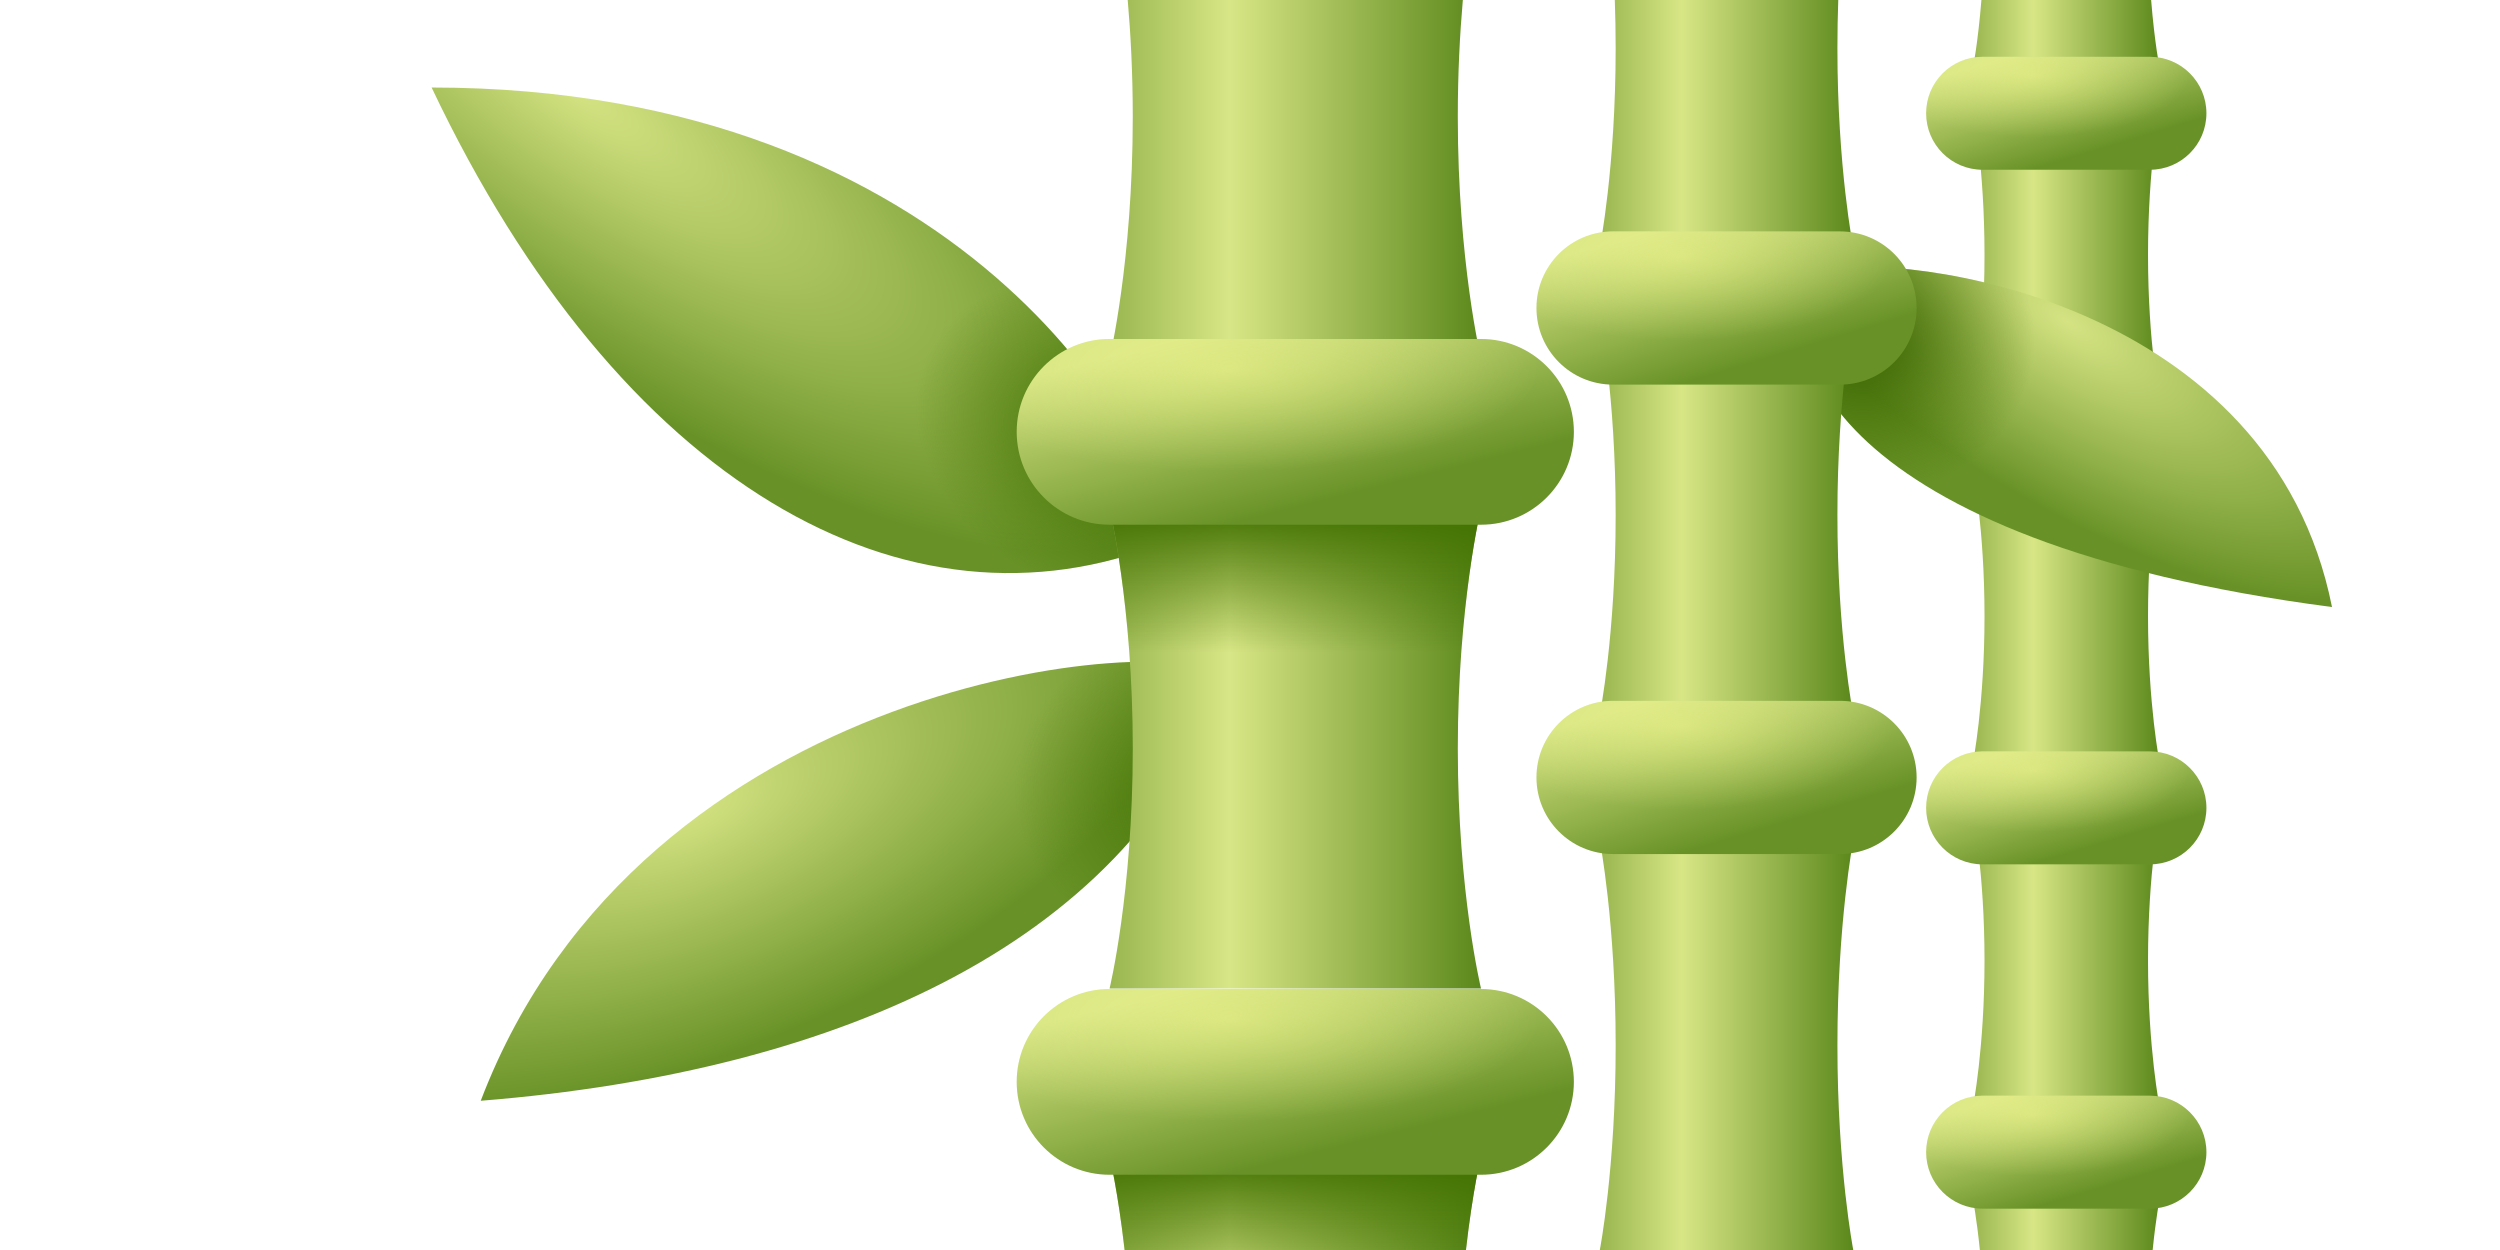
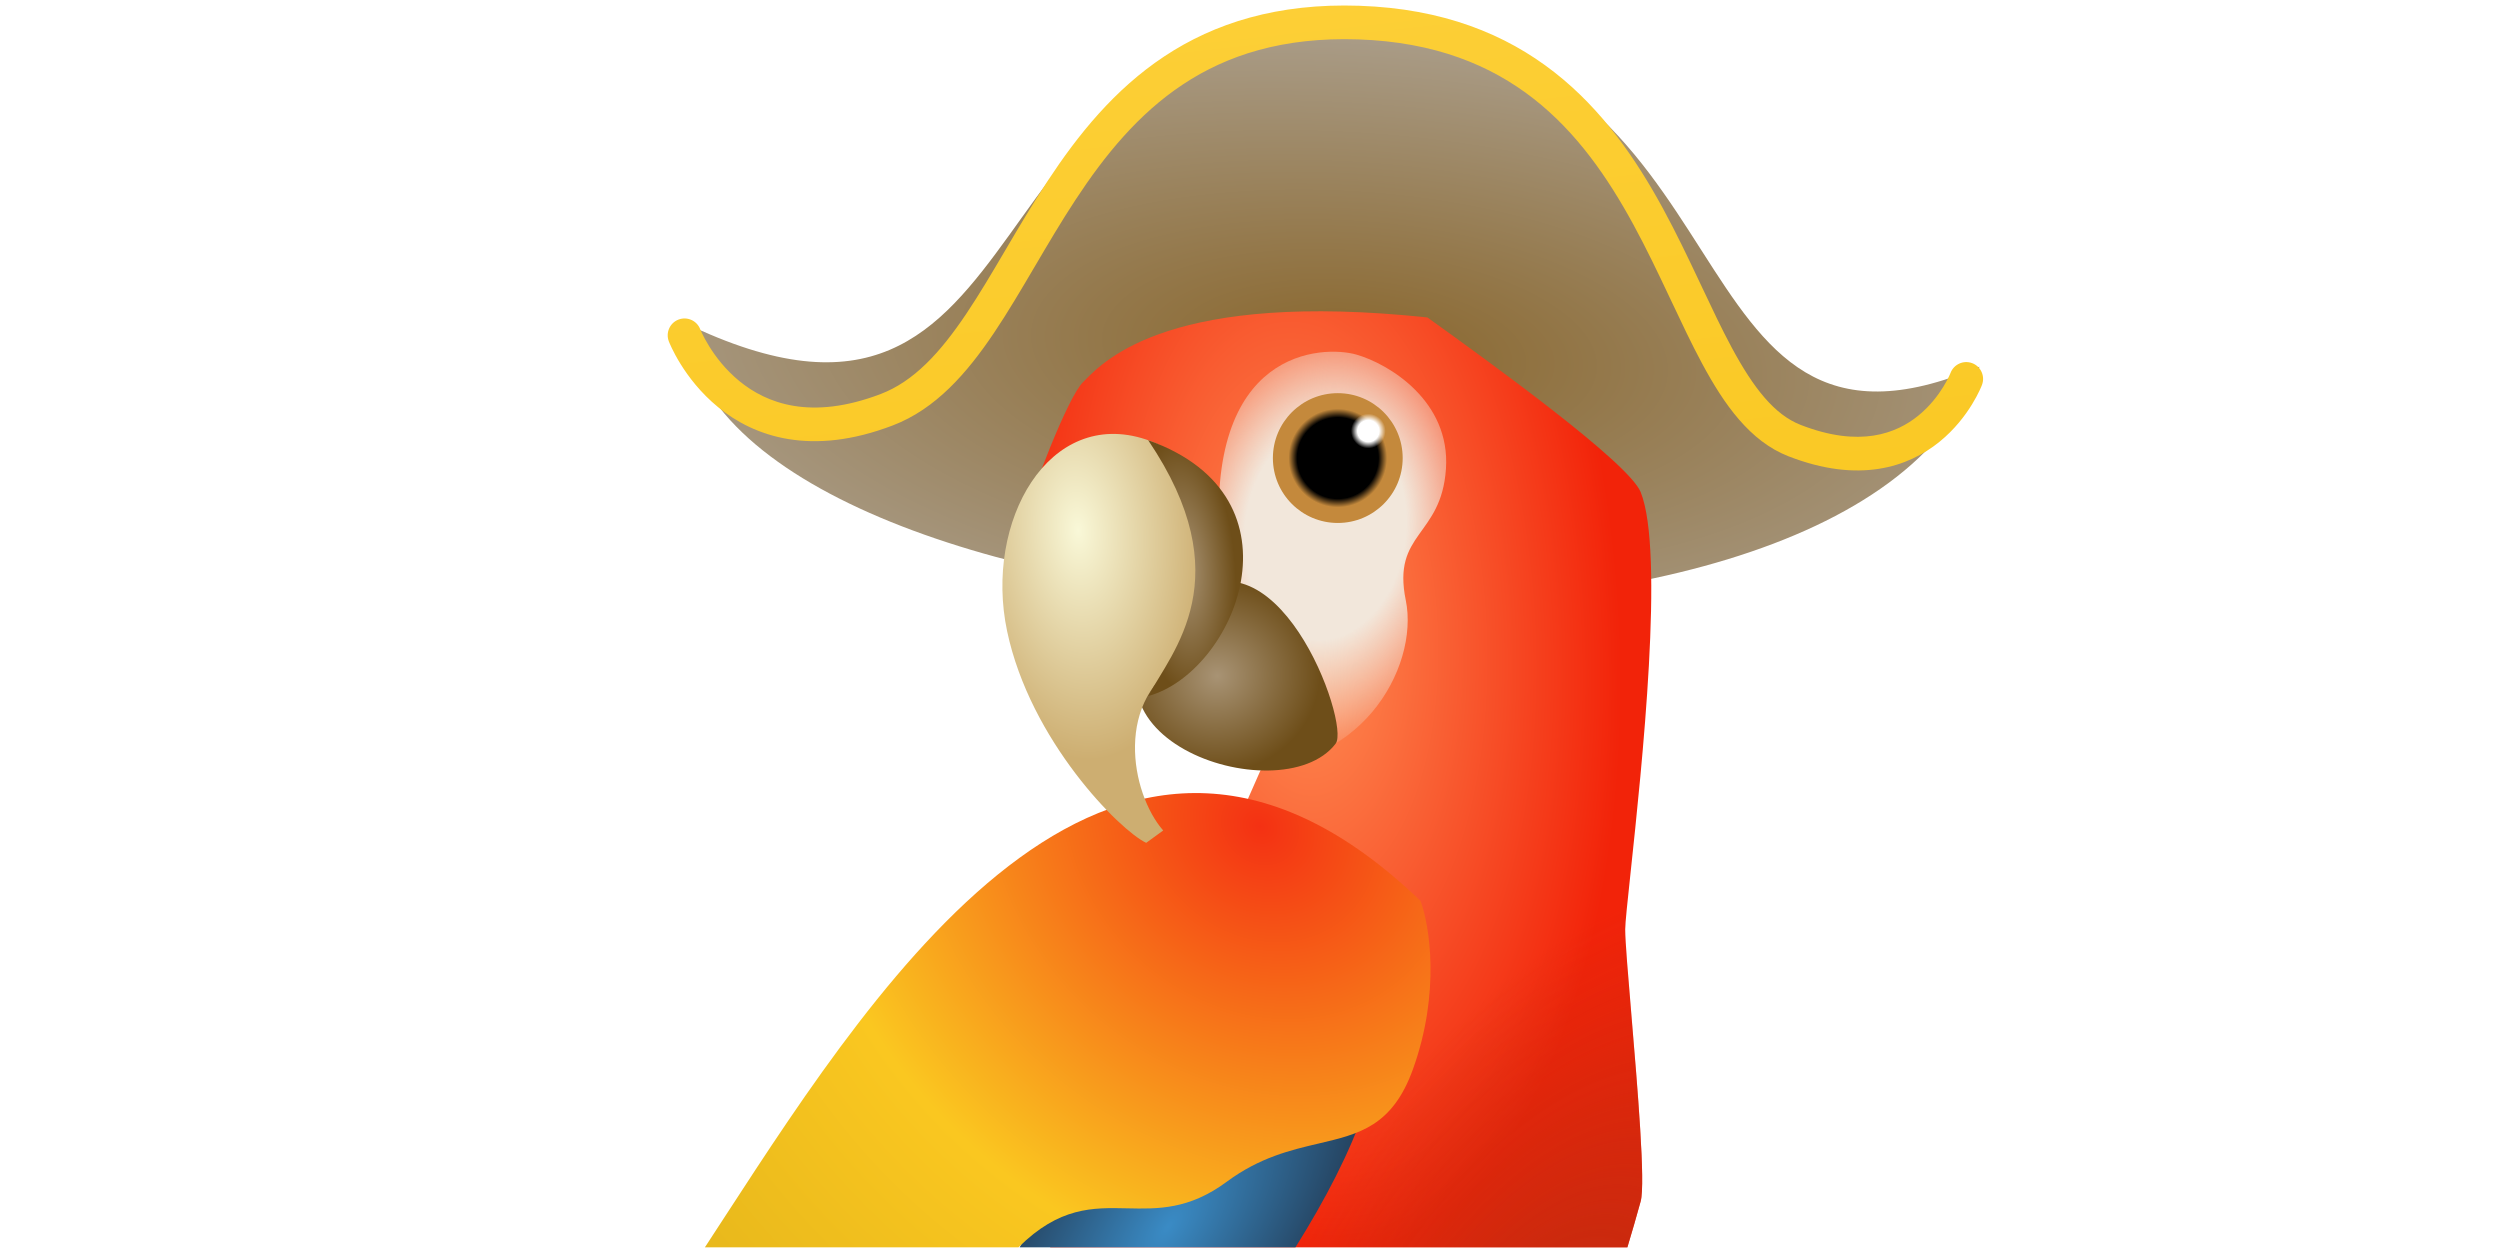
<svg xmlns="http://www.w3.org/2000/svg" viewBox="0 0 240 120" fill="none">
-   <path d="M189.393 106.321C189.393 106.321 190.514 100.695 190.514 92.212C190.514 83.73 189.393 78.103 189.393 78.103L207.331 78.074C207.331 78.074 206.21 83.73 206.21 92.212C206.21 100.695 207.331 106.321 207.331 106.321H189.393Z" fill="url(#paint0_linear_1470_29041)" />
-   <path d="M189.393 73.27C189.393 73.27 190.514 67.645 190.514 59.162C190.514 50.679 189.393 45.053 189.393 45.053L207.331 45.023C207.331 45.023 206.21 50.679 206.21 59.162C206.21 67.645 207.331 73.27 207.331 73.27H189.393Z" fill="url(#paint1_linear_1470_29041)" />
-   <path d="M189.393 38.585C189.393 38.585 190.514 32.959 190.514 24.476C190.514 15.993 189.393 10.367 189.393 10.367L207.331 10.338C207.331 10.338 206.21 15.993 206.21 24.476C206.21 32.959 207.331 38.585 207.331 38.585H189.393Z" fill="url(#paint2_linear_1470_29041)" />
-   <path fill-rule="evenodd" clip-rule="evenodd" d="M190.216 0C189.884 4.125 189.393 6.589 189.393 6.589H207.331C207.331 6.589 206.84 4.125 206.508 0H190.216Z" fill="url(#paint3_linear_1470_29041)" />
-   <rect width="26.908" height="10.844" rx="5.422" transform="matrix(-1 0 0 1 211.816 37.4492)" fill="url(#paint4_linear_1470_29041)" />
-   <rect width="26.908" height="10.844" rx="5.422" transform="matrix(-1 0 0 1 211.816 37.4492)" fill="url(#paint5_radial_1470_29041)" />
-   <path fill-rule="evenodd" clip-rule="evenodd" d="M206.655 120H190.067C189.755 116.895 189.393 115.09 189.393 115.09L207.331 115.061C207.331 115.061 206.968 116.88 206.655 120Z" fill="url(#paint6_linear_1470_29041)" />
-   <rect width="26.908" height="10.844" rx="5.422" transform="matrix(-1 0 0 1 211.816 105.186)" fill="url(#paint7_linear_1470_29041)" />
-   <rect width="26.908" height="10.844" rx="5.422" transform="matrix(-1 0 0 1 211.816 105.186)" fill="url(#paint8_radial_1470_29041)" />
-   <rect width="26.908" height="10.844" rx="5.422" transform="matrix(-1 0 0 1 211.816 72.1348)" fill="url(#paint9_linear_1470_29041)" />
-   <rect width="26.908" height="10.844" rx="5.422" transform="matrix(-1 0 0 1 211.816 72.1348)" fill="url(#paint10_radial_1470_29041)" />
-   <rect width="26.908" height="10.844" rx="5.422" transform="matrix(-1 0 0 1 211.816 5.45312)" fill="url(#paint11_linear_1470_29041)" />
-   <rect width="26.908" height="10.844" rx="5.422" transform="matrix(-1 0 0 1 211.816 5.45312)" fill="url(#paint12_radial_1470_29041)" />
-   <path d="M174.293 25.928C183.511 24.09 218.025 28.947 223.872 58.277C175.698 51.969 169.777 33.239 174.293 25.928Z" fill="url(#paint13_radial_1470_29041)" />
-   <path d="M174.293 25.928C183.511 24.09 218.025 28.947 223.872 58.277C175.698 51.969 169.777 33.239 174.293 25.928Z" fill="url(#paint14_radial_1470_29041)" />
-   <path d="M153.582 68.582C153.582 68.582 155.103 60.952 155.103 49.447C155.103 37.942 153.582 30.311 153.582 30.311L177.912 30.271C177.912 30.271 176.391 37.942 176.391 49.447C176.391 60.952 177.912 68.582 177.912 68.582H153.582Z" fill="url(#paint15_linear_1470_29041)" />
-   <path fill-rule="evenodd" clip-rule="evenodd" d="M155.103 4.621C155.103 16.126 153.582 23.756 153.582 23.756H177.912C177.912 23.756 176.391 16.126 176.391 4.621C176.391 3.001 176.421 1.457 176.473 0H155.021C155.072 1.456 155.103 3 155.103 4.621Z" fill="url(#paint16_linear_1470_29041)" />
-   <rect width="36.495" height="14.708" rx="7.354" transform="matrix(-1 0 0 1 183.995 22.2158)" fill="url(#paint17_linear_1470_29041)" />
-   <rect width="36.495" height="14.708" rx="7.354" transform="matrix(-1 0 0 1 183.995 22.2158)" fill="url(#paint18_radial_1470_29041)" />
-   <path d="M153.583 120C153.583 120 155.104 112.167 155.104 100.357C155.104 88.547 153.583 80.715 153.583 80.715L177.913 80.674C177.913 80.674 176.392 88.547 176.392 100.357C176.392 112.167 177.913 120 177.913 120H153.583Z" fill="url(#paint19_linear_1470_29041)" />
-   <rect width="36.495" height="14.708" rx="7.354" transform="matrix(-1 0 0 1 183.995 67.2803)" fill="url(#paint20_linear_1470_29041)" />
-   <rect width="36.495" height="14.708" rx="7.354" transform="matrix(-1 0 0 1 183.995 67.2803)" fill="url(#paint21_radial_1470_29041)" />
-   <path d="M117.718 64.897C112.096 60.482 61.696 64.899 46.151 105.673C81.076 102.871 109.017 90.115 117.718 64.897Z" fill="url(#paint22_radial_1470_29041)" />
-   <path d="M117.718 64.897C112.096 60.482 61.696 64.899 46.151 105.673C81.076 102.871 109.017 90.115 117.718 64.897Z" fill="url(#paint23_radial_1470_29041)" />
-   <path d="M111.707 52.102C111.707 42.391 92.177 8.402 41.435 8.402C59.5 46.5 87 62 111.707 52.102Z" fill="url(#paint24_radial_1470_29041)" />
-   <path d="M111.707 52.102C111.707 42.391 92.177 8.402 41.435 8.402C59.5 46.5 87 62 111.707 52.102Z" fill="url(#paint25_radial_1470_29041)" />
-   <path fill-rule="evenodd" clip-rule="evenodd" d="M108.746 11.214C108.746 25.161 106.518 34.411 106.518 34.411H142.177C142.177 34.411 139.948 25.161 139.948 11.214C139.948 7.011 140.15 3.231 140.433 0H108.26C108.543 3.227 108.746 7.007 108.746 11.214Z" fill="url(#paint26_linear_1470_29041)" />
-   <path fill-rule="evenodd" clip-rule="evenodd" d="M140.73 120H107.962C107.32 114.332 106.518 111.007 106.518 111.007L142.177 110.959C142.177 110.959 141.372 114.308 140.73 120Z" fill="url(#paint27_linear_1470_29041)" />
-   <path fill-rule="evenodd" clip-rule="evenodd" d="M140.73 120H107.962C107.32 114.332 106.518 111.007 106.518 111.007L142.177 110.959C142.177 110.959 141.372 114.308 140.73 120Z" fill="url(#paint28_linear_1470_29041)" />
-   <path d="M106.519 94.9C106.519 94.9 108.747 85.715 108.747 71.864C108.747 58.013 106.519 48.827 106.519 48.827L142.178 48.779C142.178 48.779 139.949 58.013 139.949 71.864C139.949 85.715 142.178 94.9 142.178 94.9H106.519Z" fill="url(#paint29_linear_1470_29041)" />
-   <path d="M106.519 94.9C106.519 94.9 108.747 85.715 108.747 71.864C108.747 58.013 106.519 48.827 106.519 48.827L142.178 48.779C142.178 48.779 139.949 58.013 139.949 71.864C139.949 85.715 142.178 94.9 142.178 94.9H106.519Z" fill="url(#paint30_linear_1470_29041)" />
-   <rect width="53.489" height="17.83" rx="8.915" transform="matrix(-1 0 0 1 151.092 32.543)" fill="url(#paint31_linear_1470_29041)" />
-   <rect width="53.489" height="17.83" rx="8.915" transform="matrix(-1 0 0 1 151.092 32.543)" fill="url(#paint32_radial_1470_29041)" />
-   <rect width="53.489" height="17.83" rx="8.915" transform="matrix(-1 0 0 1 151.091 94.9463)" fill="url(#paint33_linear_1470_29041)" />
-   <rect width="53.489" height="17.83" rx="8.915" transform="matrix(-1 0 0 1 151.091 94.9463)" fill="url(#paint34_radial_1470_29041)" />
+   <path d="M130.457 2.168C91.593 0.846 101.392 48.294 65.667 30.971C68.24 62.066 177.944 70.228 190.03 35.202C159.497 48.258 169.321 3.49 130.457 2.168Z" fill="url(#paint0_radial_7767_3209)" />
+   <path fill-rule="evenodd" clip-rule="evenodd" d="M95.439 31.935C92.826 35.825 89.831 39.264 85.709 40.84C77.892 43.829 72.428 41.939 68.947 39.096C67.254 37.712 66.079 36.147 65.33 34.937C64.953 34.33 64.679 33.804 64.496 33.423C64.404 33.232 64.335 33.077 64.287 32.965C64.263 32.909 64.245 32.864 64.231 32.831L64.215 32.79L64.209 32.776L64.207 32.771C64.207 32.771 64.206 32.767 65.714 32.188L64.207 32.771C63.888 31.938 64.302 31 65.135 30.68C65.966 30.361 66.899 30.775 67.22 31.605V31.605L67.225 31.618L67.257 31.694C67.288 31.765 67.338 31.878 67.408 32.023C67.548 32.316 67.768 32.739 68.076 33.235C68.695 34.234 69.648 35.496 70.991 36.594C73.584 38.712 77.829 40.394 84.555 37.822C87.705 36.618 90.231 33.894 92.757 30.134C94.009 28.268 95.221 26.212 96.5 24.039L96.563 23.932C97.814 21.805 99.125 19.576 100.56 17.392C103.479 12.952 106.979 8.589 111.772 5.413C116.598 2.216 122.635 0.286 130.51 0.554C138.526 0.827 144.539 3.275 149.209 6.926C153.85 10.554 157.078 15.301 159.655 20.037C160.944 22.406 162.083 24.798 163.15 27.058C163.219 27.204 163.288 27.35 163.357 27.495C164.353 29.606 165.285 31.58 166.245 33.365C168.335 37.252 170.346 39.811 172.864 40.791C178.543 43.004 182.05 41.614 184.162 39.898C185.266 39 186.049 37.961 186.557 37.135C186.809 36.725 186.989 36.376 187.103 36.136C187.159 36.016 187.199 35.925 187.223 35.867L187.248 35.808V35.808M187.248 35.808C187.563 34.974 188.495 34.549 189.33 34.863C190.165 35.177 190.587 36.109 190.272 36.944L188.761 36.375C190.272 36.944 190.272 36.944 190.272 36.944L190.269 36.953L190.264 36.966L190.249 37.003C190.244 37.015 190.239 37.029 190.232 37.045C190.223 37.068 190.213 37.093 190.201 37.122C190.159 37.22 190.1 37.355 190.022 37.52C189.865 37.85 189.631 38.304 189.309 38.827C188.669 39.868 187.661 41.217 186.199 42.405C183.176 44.861 178.442 46.432 171.691 43.802C167.993 42.361 165.512 38.824 163.4 34.896C162.398 33.033 161.431 30.984 160.446 28.896C160.373 28.743 160.301 28.59 160.229 28.437C159.16 26.175 158.057 23.86 156.817 21.581C154.336 17.02 151.361 12.709 147.22 9.472C143.108 6.258 137.76 4.034 130.4 3.783C123.16 3.537 117.791 5.3 113.557 8.106C109.29 10.933 106.076 14.882 103.26 19.166C101.869 21.282 100.593 23.452 99.331 25.599L99.284 25.677C98.016 27.835 96.755 29.975 95.439 31.935" fill="url(#paint1_linear_7767_3209)" />
+   <path fill-rule="evenodd" clip-rule="evenodd" d="M156.228 119.743H100.812L121.604 72.605C114.958 71.418 103.011 57.869 97.868 51.243C99.154 46.793 102.527 38.13 103.951 36.706C104.007 36.649 104.069 36.587 104.135 36.52C106.138 34.481 112.617 27.89 137.032 30.475C143.361 35.024 156.317 44.39 157.504 47.238C159.818 53.024 157.619 73.626 156.54 83.737C156.236 86.588 156.02 88.604 156.02 89.22C156.02 90.362 156.291 93.576 156.611 97.387C157.207 104.471 157.977 113.614 157.504 115.329C157.085 116.847 156.66 118.318 156.228 119.743Z" fill="url(#paint2_radial_7767_3209)" />
+   <path fill-rule="evenodd" clip-rule="evenodd" d="M156.228 119.743H100.812L121.604 72.605C114.958 71.418 103.011 57.869 97.868 51.243C99.154 46.793 102.527 38.13 103.951 36.706C104.007 36.649 104.069 36.587 104.135 36.52C106.138 34.481 112.617 27.89 137.032 30.475C143.361 35.024 156.317 44.39 157.504 47.238C159.818 53.024 157.619 73.626 156.54 83.737C156.236 86.588 156.02 88.604 156.02 89.22C156.02 90.362 156.291 93.576 156.611 97.387C157.207 104.471 157.977 113.614 157.504 115.329C157.085 116.847 156.66 118.318 156.228 119.743Z" fill="url(#paint3_radial_7767_3209)" />
+   <path d="M130.208 34.038C127.092 33.148 115.521 33.295 117.153 52.729C106.621 54.657 107.214 72.163 118.785 73.349C130.356 74.536 136.29 64.152 134.955 57.625C133.62 51.097 138.367 51.542 138.812 45.015C139.257 38.488 133.323 34.928 130.208 34.038Z" fill="url(#paint4_radial_7767_3209)" />
+   <path fill-rule="evenodd" clip-rule="evenodd" d="M124.364 119.743H97.891C98.996 117.474 100.301 115.307 101.827 113.365L131.033 106.381C129.624 110.572 127.226 115.176 124.364 119.743Z" fill="url(#paint5_radial_7767_3209)" />
+   <path d="M128.221 71.393C129.683 69.482 122.351 49.301 113.146 57.943C99.843 70.431 122.919 78.321 128.221 71.393Z" fill="url(#paint6_radial_7767_3209)" />
+   <path fill-rule="evenodd" clip-rule="evenodd" d="M97.777 119.743H67.669C68.289 118.794 68.922 117.821 69.568 116.828C84.926 93.212 107.408 58.641 136.368 86.487C137.233 88.794 138.3 95.252 135.647 102.633C133.677 108.115 130.485 108.864 126.586 109.779C123.923 110.403 120.93 111.105 117.771 113.445C114.144 116.132 111.143 116.065 108.214 115.999C104.909 115.925 101.695 115.854 97.777 119.743Z" fill="url(#paint7_radial_7767_3209)" />
+   <path d="M96.682 60.588C94.457 50.056 100.688 39.078 110.034 42.194C119.38 45.31 120.122 59.996 113.891 63.26C106.826 66.96 108.551 76.166 111.666 79.726L110.034 80.913C107.512 79.726 98.907 71.121 96.682 60.588Z" fill="url(#paint8_radial_7767_3209)" />
+   <path d="M110.224 42.26C125.722 47.755 118.483 64.602 110.224 66.819C112.523 62.554 119.151 55.448 110.224 42.26Z" fill="url(#paint9_radial_7767_3209)" />
+   <path d="M134.658 43.974C134.658 47.415 131.869 50.205 128.428 50.205C124.987 50.205 122.197 47.415 122.197 43.974C122.197 40.533 124.987 37.743 128.428 37.743C131.869 37.743 134.658 40.533 134.658 43.974Z" fill="url(#paint10_radial_7767_3209)" />
+   <path d="M134.658 43.974C134.658 47.415 131.869 50.205 128.428 50.205C124.987 50.205 122.197 47.415 122.197 43.974C122.197 40.533 124.987 37.743 128.428 37.743C131.869 37.743 134.658 40.533 134.658 43.974Z" fill="url(#paint11_radial_7767_3209)" />
  <defs>
-     <linearGradient id="paint0_linear_1470_29041" x1="183.787" y1="90.445" x2="207.331" y2="90.445" gradientUnits="userSpaceOnUse">
-       <stop stop-color="#5B881B" />
-       <stop offset="0.484" stop-color="#D8E686" />
-       <stop offset="1" stop-color="#5B881B" />
+     <radialGradient id="paint0_radial_7767_3209" cx="0" cy="0" r="1" gradientUnits="userSpaceOnUse" gradientTransform="translate(129.519 33.8683) rotate(3.57634) scale(87.8634 36.6892)">
+       <stop stop-color="#89662C" />
+       <stop offset="1" stop-color="#B0A79A" />
+     </radialGradient>
+     <linearGradient id="paint1_linear_7767_3209" x1="150" y1="62.715" x2="138.462" y2="-42.862" gradientUnits="userSpaceOnUse">
+       <stop stop-color="#F9C720" />
+       <stop offset="1" stop-color="#FFD444" />
    </linearGradient>
-     <linearGradient id="paint1_linear_1470_29041" x1="183.787" y1="57.394" x2="207.331" y2="57.394" gradientUnits="userSpaceOnUse">
-       <stop stop-color="#5B881B" />
-       <stop offset="0.484" stop-color="#D8E686" />
-       <stop offset="1" stop-color="#5B881B" />
-     </linearGradient>
-     <linearGradient id="paint2_linear_1470_29041" x1="183.787" y1="22.709" x2="207.331" y2="22.709" gradientUnits="userSpaceOnUse">
-       <stop stop-color="#5B881B" />
-       <stop offset="0.484" stop-color="#D8E686" />
-       <stop offset="1" stop-color="#5B881B" />
-     </linearGradient>
-     <linearGradient id="paint3_linear_1470_29041" x1="183.787" y1="-9.287" x2="207.331" y2="-9.287" gradientUnits="userSpaceOnUse">
-       <stop stop-color="#5B881B" />
-       <stop offset="0.484" stop-color="#D8E686" />
-       <stop offset="1" stop-color="#5B881B" />
-     </linearGradient>
-     <linearGradient id="paint4_linear_1470_29041" x1="16.818" y1="10.844" x2="20.009" y2="0.287" gradientUnits="userSpaceOnUse">
-       <stop stop-color="#689227" />
-       <stop offset="1" stop-color="#D3E282" />
-     </linearGradient>
-     <radialGradient id="paint5_radial_1470_29041" cx="0" cy="0" r="1" gradientUnits="userSpaceOnUse" gradientTransform="translate(16.6472 1.79854) rotate(-180) scale(14.9661 5.93019)">
-       <stop stop-color="#FCFF94" stop-opacity="0.5" />
-       <stop offset="1" stop-color="#FCFF94" stop-opacity="0" />
+     <radialGradient id="paint2_radial_7767_3209" cx="0" cy="0" r="1" gradientUnits="userSpaceOnUse" gradientTransform="translate(125.164 60.1444) rotate(86.3537) scale(60.6482 30.3975)">
+       <stop stop-color="#FF9156" />
+       <stop offset="1" stop-color="#F22309" />
    </radialGradient>
-     <linearGradient id="paint6_linear_1470_29041" x1="183.787" y1="127.346" x2="207.331" y2="127.346" gradientUnits="userSpaceOnUse">
-       <stop stop-color="#5B881B" />
-       <stop offset="0.484" stop-color="#D8E686" />
-       <stop offset="1" stop-color="#5B881B" />
-     </linearGradient>
-     <linearGradient id="paint7_linear_1470_29041" x1="16.818" y1="10.844" x2="20.009" y2="0.287" gradientUnits="userSpaceOnUse">
-       <stop stop-color="#689227" />
-       <stop offset="1" stop-color="#D3E282" />
-     </linearGradient>
-     <radialGradient id="paint8_radial_1470_29041" cx="0" cy="0" r="1" gradientUnits="userSpaceOnUse" gradientTransform="translate(16.6472 1.79854) rotate(-180) scale(14.9661 5.93019)">
-       <stop stop-color="#FCFF94" stop-opacity="0.5" />
-       <stop offset="1" stop-color="#FCFF94" stop-opacity="0" />
+     <radialGradient id="paint3_radial_7767_3209" cx="0" cy="0" r="1" gradientUnits="userSpaceOnUse" gradientTransform="translate(146.526 136.691) rotate(118.521) scale(57.4038 28.7714)">
+       <stop stop-color="#B72D10" />
+       <stop offset="1" stop-color="#B72D10" stop-opacity="0" />
    </radialGradient>
-     <linearGradient id="paint9_linear_1470_29041" x1="16.818" y1="10.844" x2="20.009" y2="0.287" gradientUnits="userSpaceOnUse">
-       <stop stop-color="#689227" />
-       <stop offset="1" stop-color="#D3E282" />
-     </linearGradient>
-     <radialGradient id="paint10_radial_1470_29041" cx="0" cy="0" r="1" gradientUnits="userSpaceOnUse" gradientTransform="translate(16.6472 1.79854) rotate(-180) scale(14.9661 5.93019)">
-       <stop stop-color="#FCFF94" stop-opacity="0.5" />
-       <stop offset="1" stop-color="#FCFF94" stop-opacity="0" />
+     <radialGradient id="paint4_radial_7767_3209" cx="0" cy="0" r="1" gradientUnits="userSpaceOnUse" gradientTransform="translate(127.241 50.9486) rotate(97.5799) scale(22.6925 16.6858)">
+       <stop offset="0.463" stop-color="#F2E7DB" />
+       <stop offset="1" stop-color="#F2E7DB" stop-opacity="0" />
    </radialGradient>
-     <linearGradient id="paint11_linear_1470_29041" x1="16.818" y1="10.844" x2="20.009" y2="0.287" gradientUnits="userSpaceOnUse">
-       <stop stop-color="#689227" />
-       <stop offset="1" stop-color="#D3E282" />
-     </linearGradient>
-     <radialGradient id="paint12_radial_1470_29041" cx="0" cy="0" r="1" gradientUnits="userSpaceOnUse" gradientTransform="translate(16.6472 1.79854) rotate(-180) scale(14.9661 5.93019)">
-       <stop stop-color="#FCFF94" stop-opacity="0.5" />
-       <stop offset="1" stop-color="#FCFF94" stop-opacity="0" />
+     <radialGradient id="paint5_radial_7767_3209" cx="0" cy="0" r="1" gradientUnits="userSpaceOnUse" gradientTransform="translate(112.129 117.77) rotate(126.074) scale(32.1049 15.1663)">
+       <stop stop-color="#3A8BC5" />
+       <stop offset="1" stop-color="#21354C" />
    </radialGradient>
-     <radialGradient id="paint13_radial_1470_29041" cx="0" cy="0" r="1" gradientUnits="userSpaceOnUse" gradientTransform="translate(198.5 30.9082) rotate(32.8378) scale(41.9538 16.5626)">
-       <stop stop-color="#D5E383" />
-       <stop offset="1" stop-color="#689227" />
+     <radialGradient id="paint6_radial_7767_3209" cx="0" cy="0" r="1" gradientUnits="userSpaceOnUse" gradientTransform="translate(116.858 64.8866) rotate(78.3033) scale(9.27776 9.87297)">
+       <stop stop-color="#A89374" />
+       <stop offset="1" stop-color="#6E4E19" />
    </radialGradient>
-     <radialGradient id="paint14_radial_1470_29041" cx="0" cy="0" r="1" gradientUnits="userSpaceOnUse" gradientTransform="translate(178.75 32.4082) rotate(6.05419) scale(16.5925 15.346)">
-       <stop stop-color="#376000" />
-       <stop offset="1" stop-color="#417100" stop-opacity="0" />
+     <radialGradient id="paint7_radial_7767_3209" cx="0" cy="0" r="1" gradientUnits="userSpaceOnUse" gradientTransform="translate(120.942 79.4222) rotate(133.244) scale(80.6688 93.738)">
+       <stop stop-color="#F43113" />
+       <stop offset="0.511" stop-color="#FAC720" />
+       <stop offset="1" stop-color="#DEB019" />
    </radialGradient>
-     <linearGradient id="paint15_linear_1470_29041" x1="145.979" y1="47.05" x2="177.912" y2="47.05" gradientUnits="userSpaceOnUse">
-       <stop stop-color="#5B881B" />
-       <stop offset="0.484" stop-color="#D8E686" />
-       <stop offset="1" stop-color="#5B881B" />
-     </linearGradient>
-     <linearGradient id="paint16_linear_1470_29041" x1="145.979" y1="2.224" x2="177.912" y2="2.224" gradientUnits="userSpaceOnUse">
-       <stop stop-color="#5B881B" />
-       <stop offset="0.484" stop-color="#D8E686" />
-       <stop offset="1" stop-color="#5B881B" />
-     </linearGradient>
-     <linearGradient id="paint17_linear_1470_29041" x1="22.809" y1="14.708" x2="27.137" y2="0.389" gradientUnits="userSpaceOnUse">
-       <stop stop-color="#689227" />
-       <stop offset="1" stop-color="#D3E282" />
-     </linearGradient>
-     <radialGradient id="paint18_radial_1470_29041" cx="0" cy="0" r="1" gradientUnits="userSpaceOnUse" gradientTransform="translate(22.5782 2.4393) rotate(-180) scale(20.2981 8.04294)">
-       <stop stop-color="#FCFF94" stop-opacity="0.5" />
-       <stop offset="1" stop-color="#FCFF94" stop-opacity="0" />
+     <radialGradient id="paint8_radial_7767_3209" cx="0" cy="0" r="1" gradientUnits="userSpaceOnUse" gradientTransform="translate(103.506 50.9458) rotate(86.1345) scale(22.0054 12.1647)">
+       <stop stop-color="#F9F8D8" />
+       <stop offset="1" stop-color="#CDAE71" />
    </radialGradient>
-     <linearGradient id="paint19_linear_1470_29041" x1="145.98" y1="97.897" x2="177.913" y2="97.897" gradientUnits="userSpaceOnUse">
-       <stop stop-color="#5B881B" />
-       <stop offset="0.484" stop-color="#D8E686" />
-       <stop offset="1" stop-color="#5B881B" />
-     </linearGradient>
-     <linearGradient id="paint20_linear_1470_29041" x1="22.809" y1="14.708" x2="27.137" y2="0.389" gradientUnits="userSpaceOnUse">
-       <stop stop-color="#689227" />
-       <stop offset="1" stop-color="#D3E282" />
-     </linearGradient>
-     <radialGradient id="paint21_radial_1470_29041" cx="0" cy="0" r="1" gradientUnits="userSpaceOnUse" gradientTransform="translate(22.5782 2.4393) rotate(-180) scale(20.2981 8.04294)">
-       <stop stop-color="#FCFF94" stop-opacity="0.5" />
-       <stop offset="1" stop-color="#FCFF94" stop-opacity="0" />
+     <radialGradient id="paint9_radial_7767_3209" cx="0" cy="0" r="1" gradientUnits="userSpaceOnUse" gradientTransform="translate(113.724 54.5556) rotate(85.7752) scale(12.3295 4.85567)">
+       <stop stop-color="#A89374" />
+       <stop offset="1" stop-color="#6E4E19" />
    </radialGradient>
-     <radialGradient id="paint22_radial_1470_29041" cx="0" cy="0" r="1" gradientUnits="userSpaceOnUse" gradientTransform="translate(65.75 77.75) rotate(-22.1094) scale(51.8097 23.4078)">
-       <stop stop-color="#D5E383" />
-       <stop offset="1" stop-color="#689227" />
+     <radialGradient id="paint10_radial_7767_3209" cx="0" cy="0" r="1" gradientUnits="userSpaceOnUse" gradientTransform="translate(128.428 43.974) rotate(90) scale(6.23056)">
+       <stop offset="0.625" />
+       <stop offset="0.76" stop-color="#C4893C" />
    </radialGradient>
-     <radialGradient id="paint23_radial_1470_29041" cx="0" cy="0" r="1" gradientUnits="userSpaceOnUse" gradientTransform="translate(119.755 76.75) rotate(-174.227) scale(22.3683 17.2718)">
-       <stop stop-color="#417100" />
-       <stop offset="1" stop-color="#417100" stop-opacity="0" />
-     </radialGradient>
-     <radialGradient id="paint24_radial_1470_29041" cx="0" cy="0" r="1" gradientUnits="userSpaceOnUse" gradientTransform="translate(55.25 8.40234) rotate(35.9122) scale(69.7072 22.4574)">
-       <stop stop-color="#D5E383" />
-       <stop offset="1" stop-color="#689227" />
-     </radialGradient>
-     <radialGradient id="paint25_radial_1470_29041" cx="0" cy="0" r="1" gradientUnits="userSpaceOnUse" gradientTransform="translate(107.5 42.75) rotate(-154.687) scale(20.4649 15.1417)">
-       <stop stop-color="#417100" />
-       <stop offset="1" stop-color="#417100" stop-opacity="0" />
-     </radialGradient>
-     <linearGradient id="paint26_linear_1470_29041" x1="95.374" y1="8.308" x2="142.177" y2="8.308" gradientUnits="userSpaceOnUse">
-       <stop stop-color="#5B881B" />
-       <stop offset="0.484" stop-color="#D8E686" />
-       <stop offset="1" stop-color="#5B881B" />
-     </linearGradient>
-     <linearGradient id="paint27_linear_1470_29041" x1="95.374" y1="131.256" x2="142.177" y2="131.256" gradientUnits="userSpaceOnUse">
-       <stop stop-color="#5B881B" />
-       <stop offset="0.484" stop-color="#D8E686" />
-       <stop offset="1" stop-color="#5B881B" />
-     </linearGradient>
-     <linearGradient id="paint28_linear_1470_29041" x1="124.347" y1="110.959" x2="124.347" y2="124.877" gradientUnits="userSpaceOnUse">
-       <stop stop-color="#417100" />
-       <stop offset="1" stop-color="#417100" stop-opacity="0" />
-     </linearGradient>
-     <linearGradient id="paint29_linear_1470_29041" x1="95.375" y1="68.978" x2="142.178" y2="68.978" gradientUnits="userSpaceOnUse">
-       <stop stop-color="#5B881B" />
-       <stop offset="0.484" stop-color="#D8E686" />
-       <stop offset="1" stop-color="#5B881B" />
-     </linearGradient>
-     <linearGradient id="paint30_linear_1470_29041" x1="124.348" y1="48.779" x2="124.348" y2="62.63" gradientUnits="userSpaceOnUse">
-       <stop stop-color="#417100" />
-       <stop offset="1" stop-color="#417100" stop-opacity="0" />
-     </linearGradient>
-     <linearGradient id="paint31_linear_1470_29041" x1="33.431" y1="17.83" x2="37.888" y2="3.12354e-07" gradientUnits="userSpaceOnUse">
-       <stop stop-color="#689227" />
-       <stop offset="1" stop-color="#D3E282" />
-     </linearGradient>
-     <radialGradient id="paint32_radial_1470_29041" cx="0" cy="0" r="1" gradientUnits="userSpaceOnUse" gradientTransform="translate(33.0918 2.95703) rotate(-180) scale(29.75 9.75)">
-       <stop stop-color="#FCFF94" stop-opacity="0.5" />
-       <stop offset="1" stop-color="#FCFF94" stop-opacity="0" />
-     </radialGradient>
-     <linearGradient id="paint33_linear_1470_29041" x1="33.431" y1="17.83" x2="37.888" y2="3.12354e-07" gradientUnits="userSpaceOnUse">
-       <stop stop-color="#689227" />
-       <stop offset="1" stop-color="#D3E282" />
-     </linearGradient>
-     <radialGradient id="paint34_radial_1470_29041" cx="0" cy="0" r="1" gradientUnits="userSpaceOnUse" gradientTransform="translate(33.0918 2.95703) rotate(-180) scale(29.75 9.75)">
-       <stop stop-color="#FCFF94" stop-opacity="0.5" />
-       <stop offset="1" stop-color="#FCFF94" stop-opacity="0" />
+     <radialGradient id="paint11_radial_7767_3209" cx="0" cy="0" r="1" gradientUnits="userSpaceOnUse" gradientTransform="translate(131.358 41.3779) rotate(106.821) scale(1.66601)">
+       <stop offset="0.621" stop-color="white" />
+       <stop offset="1" stop-color="white" stop-opacity="0" />
    </radialGradient>
  </defs>
</svg>
